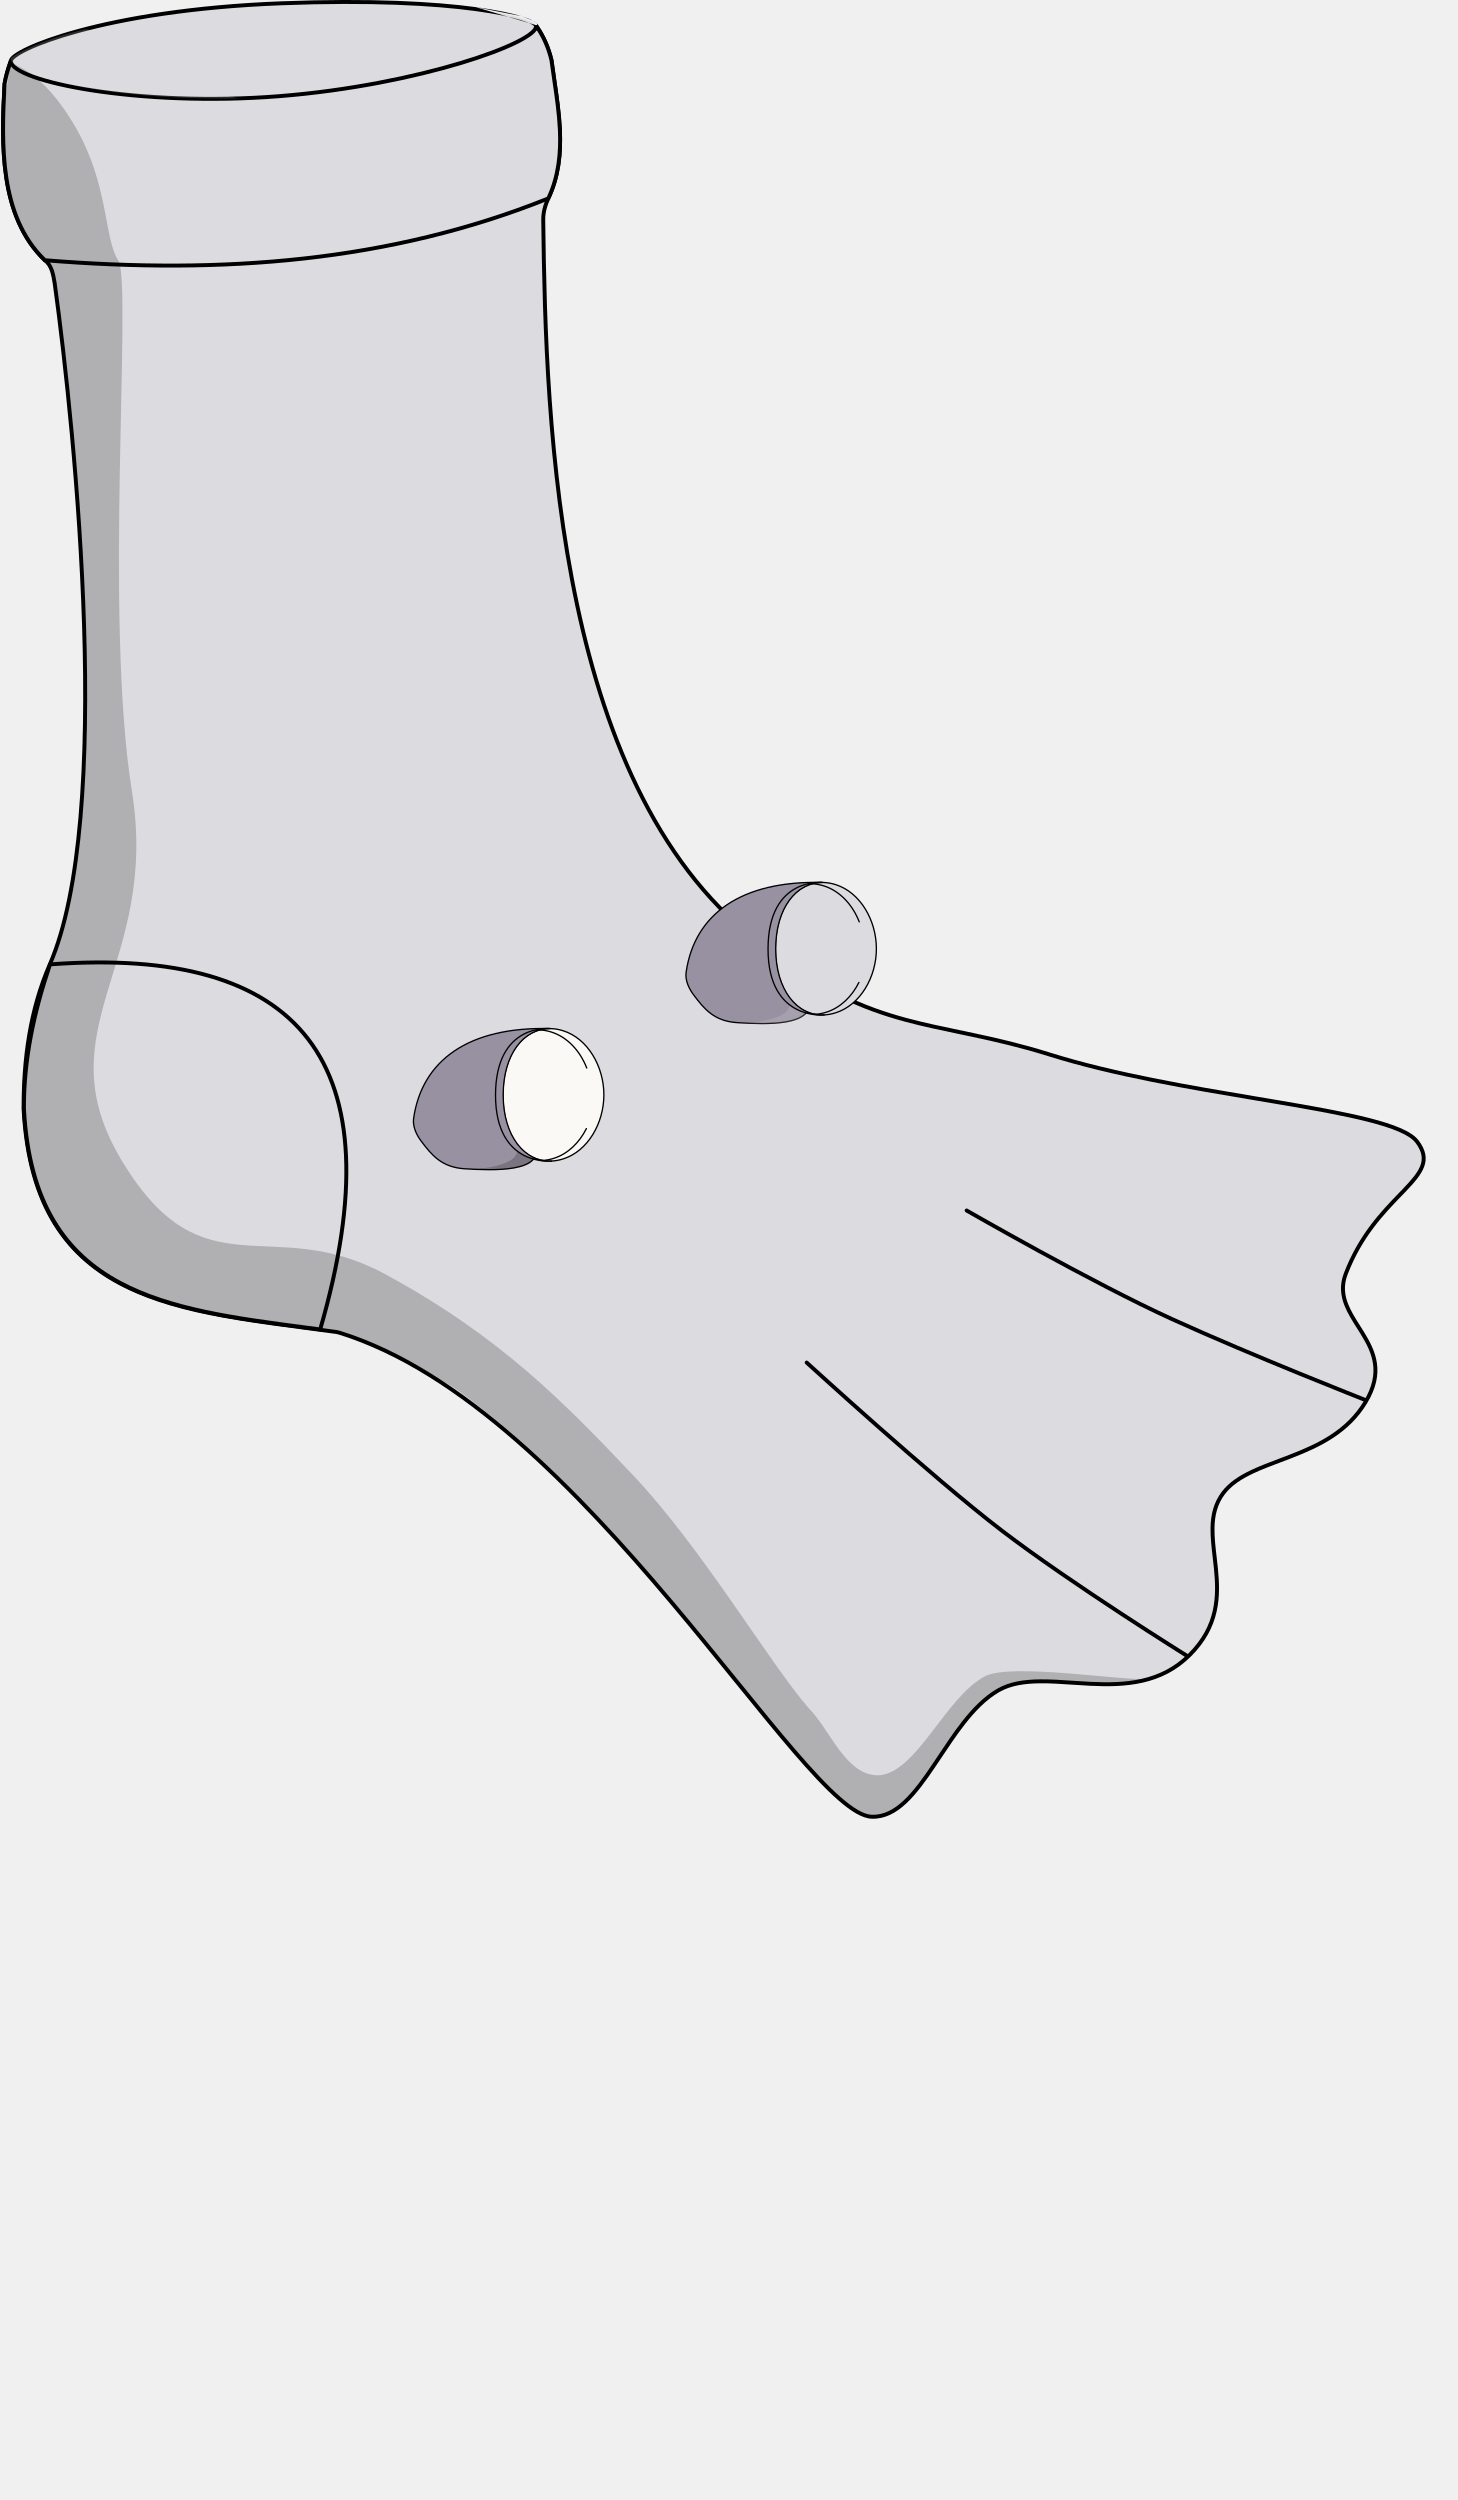
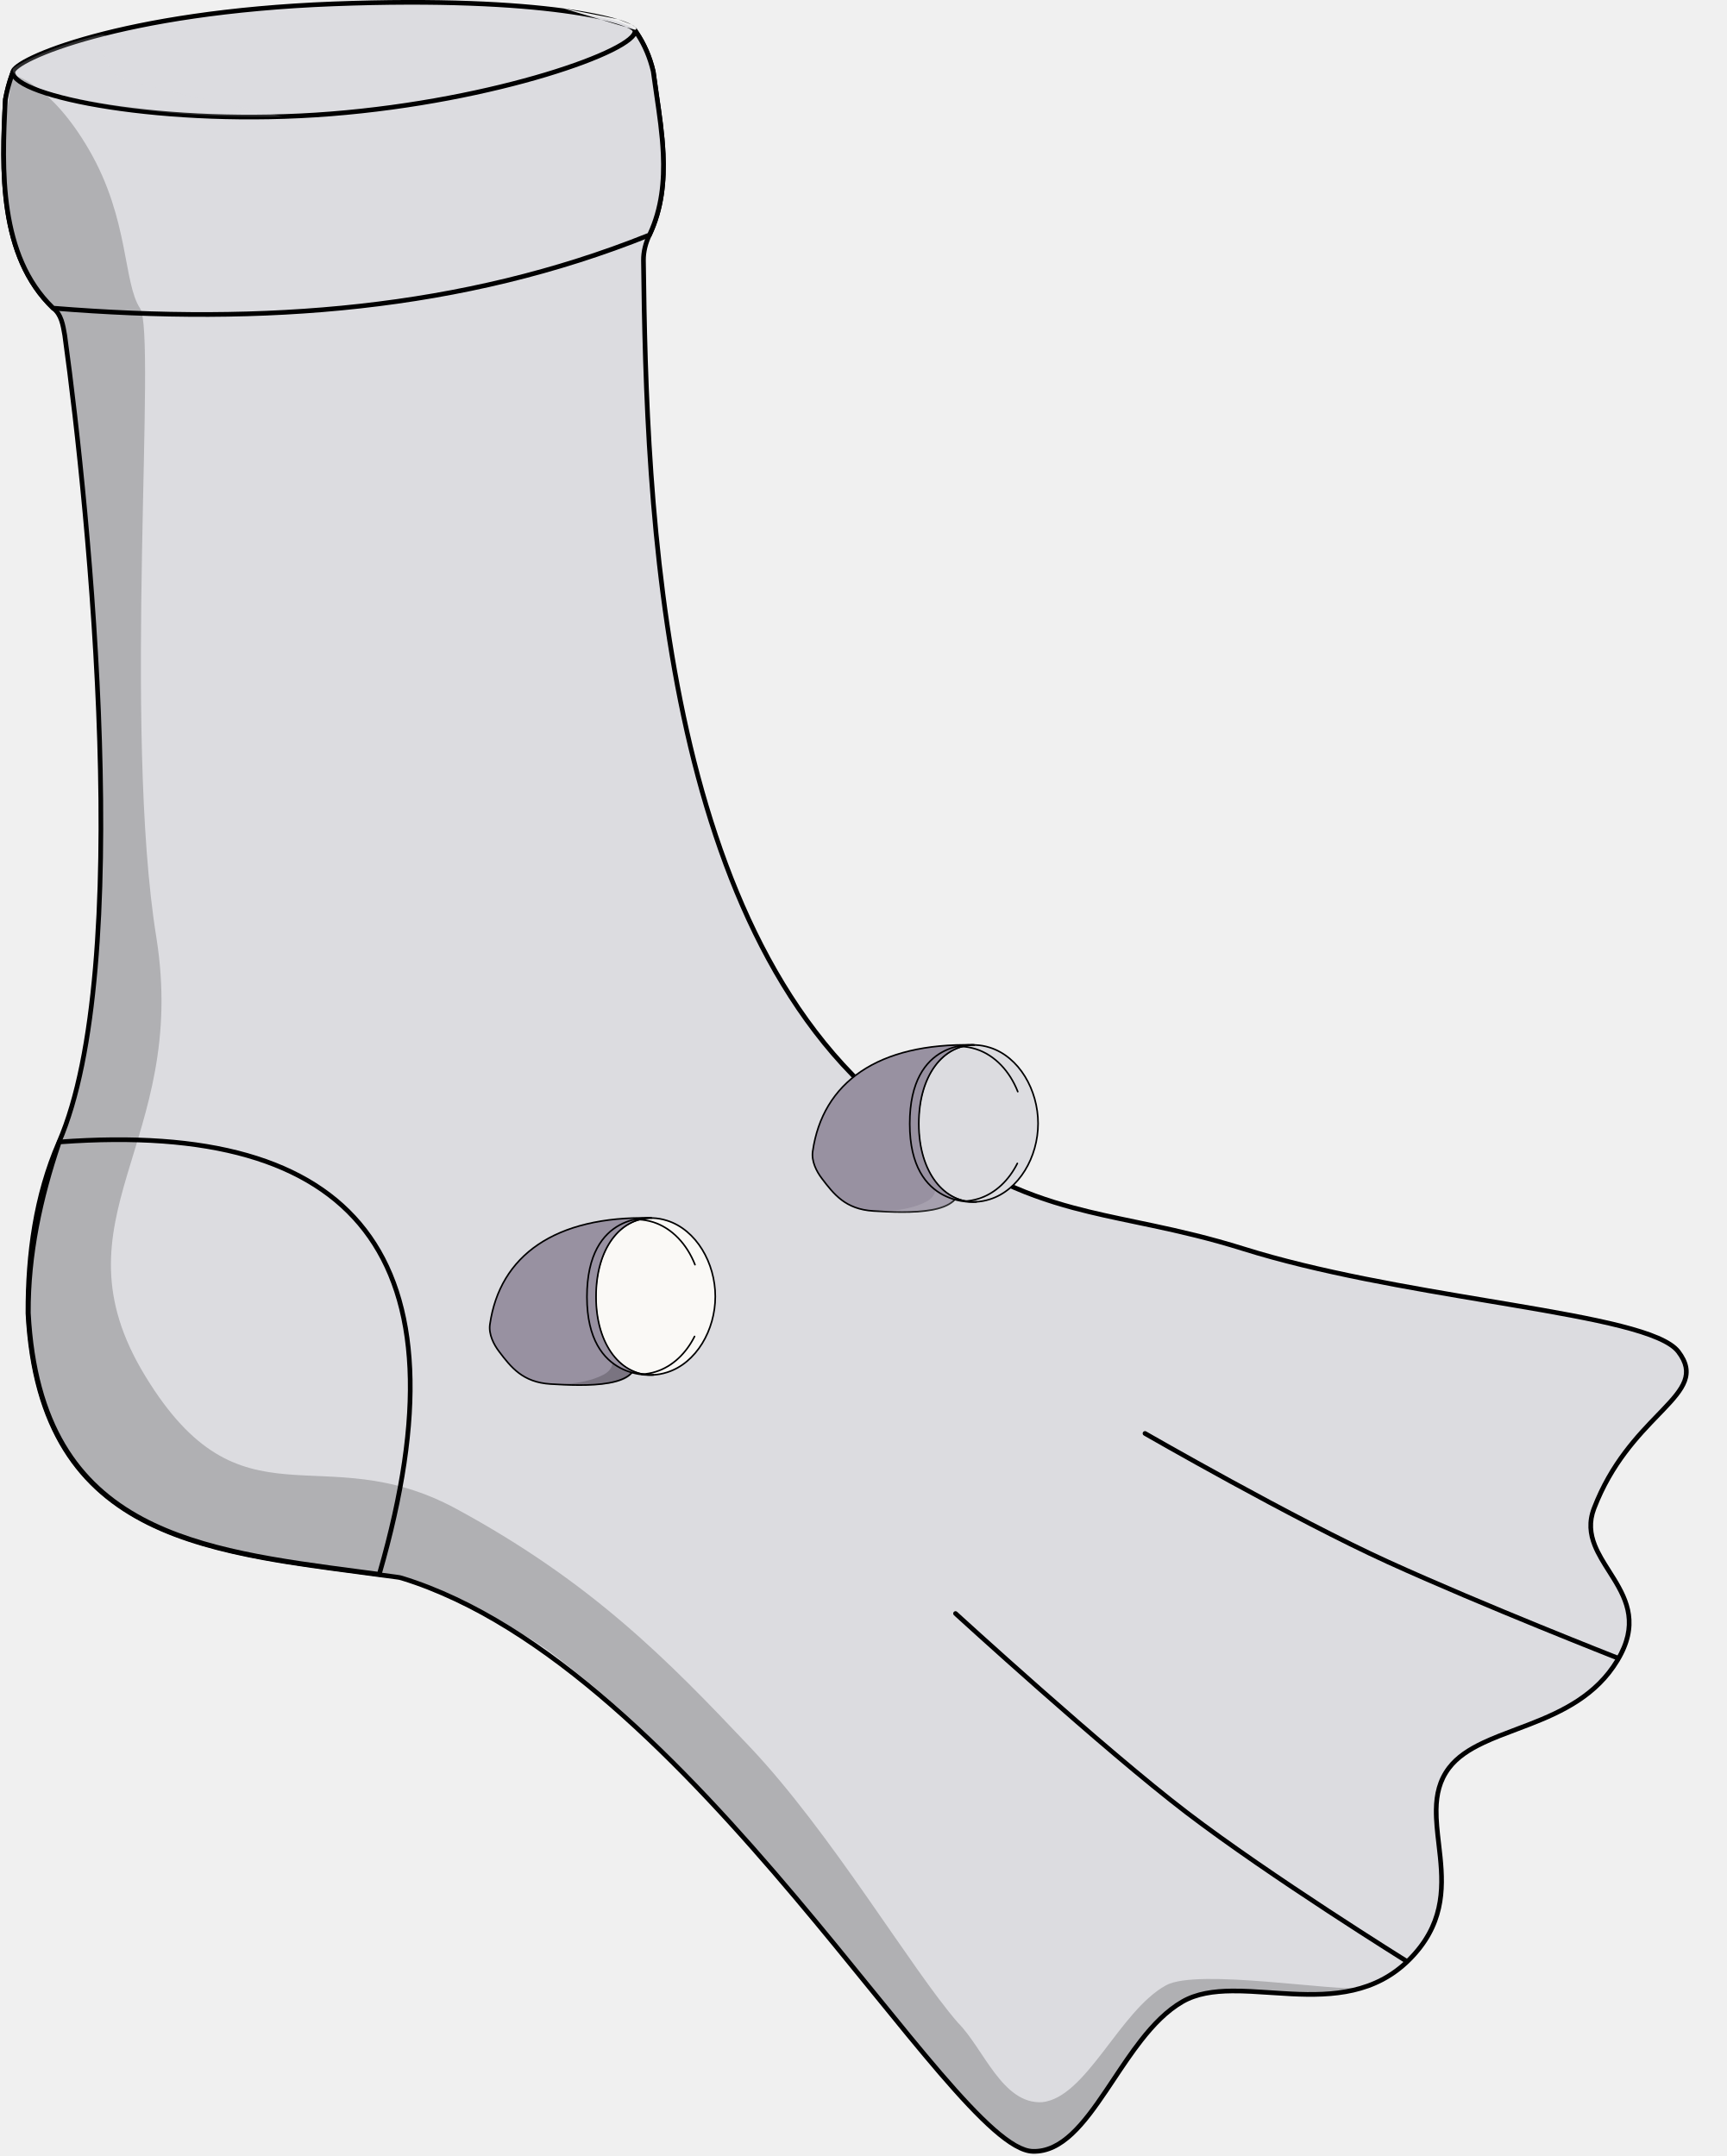
- <svg xmlns="http://www.w3.org/2000/svg" width="369" height="633" viewBox="0 0 369 633" fill="none">
+ <svg xmlns="http://www.w3.org/2000/svg" width="369" height="461" viewBox="0 0 369 461" fill="none">
  <path d="M70.376 23.47C101.127 21.32 126.917 14.51 136.017 6.91C137.667 9.35 138.897 12.12 139.637 15.27C141.127 26.73 144.087 39.11 138.827 50.24C138.017 51.95 137.527 53.8 137.547 55.7C138.167 108.39 141.087 201.51 193.667 239.74C221.697 261.76 237.035 257.998 265.754 267.004C301.366 278.171 352.257 280.504 358.757 289.004C365.961 298.424 348.752 301.698 340.754 322.504C336.248 334.223 354.768 340.004 345.754 355.004C336.74 370.004 316.775 368.798 309.761 378.004C301.553 388.774 315.754 404.504 301.254 419.004C286.754 433.504 264.799 421.071 252.761 428.004C239.498 435.642 233.224 460.386 220.758 460.004C203.254 459.467 147.877 356.53 85.957 337.45C85.647 337.35 85.326 337.28 85.007 337.24C45.746 331.8 8.607 330.56 5.977 280.81C5.927 268.19 7.627 255.67 12.586 244.26C28.797 207 19.157 110.23 13.847 71.73C13.476 69.55 13.117 67.2 11.357 65.89C-0.243 54.75 0.337 36.32 1.147 21.24C1.487 19.34 1.977 17.58 2.567 15.93C12.277 22.38 39.106 25.66 70.347 23.47H70.376Z" fill="#DCDCE0" />
  <path fill-rule="evenodd" clip-rule="evenodd" d="M136.121 6.172L135.696 6.527C131.237 10.251 122.609 13.831 111.191 16.75C99.801 19.661 85.702 21.897 70.359 22.97H70.329L70.312 22.972C54.717 24.065 40.23 23.792 28.44 22.444C16.623 21.092 7.592 18.668 2.843 15.514L2.311 15.16L2.096 15.762C1.497 17.436 1 19.223 0.654 21.152L0.649 21.183L0.647 21.213C0.242 28.75 -0.109 37.176 1.104 45.118C2.317 53.066 5.103 60.578 11.01 66.251L11.033 66.273L11.058 66.291C11.83 66.866 12.314 67.681 12.65 68.648C12.976 69.582 13.151 70.617 13.329 71.671L13.351 71.799C13.352 71.801 13.352 71.804 13.352 71.807C16.006 91.046 19.74 124.841 20.787 158.476C21.31 175.296 21.161 192.067 19.871 206.954C18.579 221.851 16.148 234.821 12.128 244.061C7.132 255.555 5.426 268.149 5.477 280.812L5.477 280.825L5.477 280.837C6.138 293.335 8.968 302.828 13.489 310.114C18.011 317.404 24.204 322.451 31.533 326.089C38.854 329.724 47.312 331.954 56.375 333.616C62.943 334.821 69.852 335.73 76.889 336.657C79.557 337.008 82.244 337.362 84.938 337.736L84.945 337.736C85.234 337.773 85.523 337.836 85.803 337.926L85.809 337.928C101.195 342.669 116.204 352.63 130.352 364.95C144.496 377.267 157.751 391.917 169.631 406.003C175.455 412.909 180.946 419.675 186.049 425.964L186.352 426.337C191.539 432.729 196.323 438.619 200.639 443.638C204.953 448.654 208.812 452.815 212.15 455.742C213.819 457.206 215.37 458.372 216.792 459.183C218.21 459.992 219.534 460.467 220.743 460.504C224.043 460.605 226.895 459.037 229.494 456.605C232.089 454.176 234.484 450.837 236.875 447.291C237.405 446.505 237.936 445.709 238.468 444.909C240.349 442.084 242.26 439.214 244.312 436.588C246.944 433.221 249.776 430.3 253.01 428.437C255.909 426.768 259.435 426.248 263.382 426.212C265.978 426.188 268.709 426.373 271.534 426.564C273.018 426.664 274.529 426.766 276.06 426.841C284.886 427.271 294.196 426.769 301.608 419.358C309.018 411.947 309.081 404.197 308.365 397.055C308.268 396.089 308.157 395.139 308.049 394.204C307.754 391.668 307.472 389.244 307.508 386.923C307.556 383.772 308.193 380.887 310.158 378.307C311.841 376.099 314.319 374.491 317.29 373.088C319.42 372.082 321.765 371.199 324.218 370.275C325.193 369.908 326.186 369.534 327.189 369.143C334.196 366.414 341.583 362.915 346.183 355.262C348.487 351.427 349.053 348.139 348.637 345.176C348.224 342.234 346.847 339.665 345.371 337.262C345.04 336.723 344.705 336.195 344.374 335.672C343.212 333.837 342.099 332.078 341.366 330.233C340.44 327.898 340.148 325.472 341.22 322.684C344.884 313.153 350.495 307.344 354.807 302.879C355.153 302.521 355.49 302.172 355.818 301.83C358.004 299.547 359.809 297.531 360.577 295.46C360.968 294.407 361.094 293.331 360.871 292.198C360.649 291.071 360.087 289.92 359.154 288.7C358.261 287.533 356.657 286.525 354.553 285.617C352.435 284.703 349.746 283.864 346.614 283.066C340.35 281.472 332.246 280.032 323.256 278.511C321.663 278.242 320.042 277.97 318.398 277.694C301.464 274.854 282.097 271.605 265.903 266.527C258.702 264.269 252.34 262.811 246.42 261.552C245.204 261.294 244.007 261.044 242.826 260.797C238.251 259.841 233.911 258.934 229.582 257.77C218.715 254.849 207.935 250.314 193.975 239.347L193.968 239.341L193.961 239.336C167.821 220.33 153.982 187.643 146.611 153.039C139.242 118.447 138.357 82.039 138.047 55.694C138.028 53.885 138.494 52.11 139.278 50.454C141.956 44.789 142.533 38.82 142.262 32.856C142.069 28.597 141.44 24.305 140.826 20.12C140.583 18.462 140.342 16.821 140.132 15.206L140.129 15.181L140.123 15.156C139.37 11.948 138.116 9.122 136.431 6.63L136.121 6.172ZM135.903 7.646C137.364 9.916 138.463 12.473 139.144 15.36C139.358 17.002 139.6 18.655 139.844 20.316C140.455 24.482 141.072 28.696 141.263 32.902C141.53 38.775 140.957 44.562 138.375 50.026C137.539 51.791 137.026 53.716 137.047 55.706C137.357 82.051 138.241 118.549 145.633 153.247C153.021 187.93 166.93 220.914 193.365 240.139C207.432 251.189 218.334 255.782 229.322 258.735C233.681 259.907 238.056 260.822 242.634 261.778C243.812 262.025 245.004 262.274 246.212 262.531C252.121 263.787 258.446 265.237 265.604 267.481C281.868 272.581 301.304 275.841 318.224 278.679C319.872 278.955 321.495 279.228 323.089 279.497C332.085 281.019 340.149 282.453 346.368 284.036C349.477 284.827 352.109 285.651 354.157 286.535C356.22 287.426 357.628 288.35 358.36 289.308C359.228 290.443 359.705 291.455 359.889 292.391C360.073 293.322 359.974 294.21 359.639 295.113C358.956 296.956 357.311 298.825 355.095 301.139C354.768 301.481 354.429 301.831 354.081 302.192C349.765 306.659 344.026 312.598 340.287 322.325C339.106 325.396 339.44 328.087 340.437 330.601C341.207 332.543 342.389 334.408 343.559 336.256C343.883 336.767 344.206 337.276 344.519 337.786C345.983 340.168 347.264 342.589 347.647 345.315C348.027 348.022 347.528 351.081 345.325 354.747C340.911 362.093 333.808 365.492 326.826 368.211C325.849 368.592 324.872 368.96 323.904 369.324C321.436 370.254 319.032 371.16 316.863 372.184C313.835 373.613 311.188 375.306 309.363 377.701C307.225 380.507 306.559 383.626 306.508 386.907C306.471 389.3 306.764 391.821 307.062 394.38C307.169 395.301 307.277 396.228 307.37 397.155C308.076 404.196 307.99 411.561 300.9 418.651C293.812 425.739 284.894 426.27 276.108 425.842C274.621 425.77 273.132 425.669 271.656 425.57C268.805 425.377 266.005 425.188 263.373 425.212C259.364 425.248 255.632 425.774 252.511 427.571C249.114 429.527 246.188 432.564 243.524 435.972C241.446 438.631 239.507 441.544 237.623 444.374C237.094 445.169 236.569 445.958 236.046 446.732C233.653 450.28 231.313 453.532 228.811 455.874C226.313 458.212 223.706 459.594 220.773 459.504C219.794 459.474 218.634 459.082 217.287 458.315C215.945 457.549 214.451 456.43 212.809 454.991C209.527 452.111 205.704 447.994 201.397 442.986C197.093 437.98 192.318 432.102 187.129 425.707L186.823 425.331C181.722 419.044 176.226 412.271 170.395 405.359C158.503 391.258 145.21 376.563 131.009 364.196C116.811 351.833 101.68 341.773 86.106 336.973C85.768 336.865 85.421 336.789 85.073 336.745C85.072 336.745 85.07 336.744 85.069 336.744L85.007 337.24L85.075 336.745C85.075 336.745 85.074 336.745 85.073 336.745C82.364 336.369 79.668 336.014 76.995 335.662C69.967 334.737 63.096 333.832 56.555 332.632C47.53 330.977 39.178 328.768 31.978 325.194C24.785 321.623 18.746 316.692 14.338 309.587C9.93 302.481 7.132 293.166 6.476 280.796C6.476 280.8 6.477 280.804 6.477 280.808L5.977 280.81L6.476 280.784C6.476 280.788 6.476 280.792 6.476 280.796C6.428 268.224 8.123 255.782 13.045 244.46C17.13 235.07 19.573 221.971 20.867 207.041C22.162 192.101 22.31 175.287 21.786 158.445C20.738 124.76 16.998 90.924 14.342 71.662L14.341 71.654L14.339 71.647L14.311 71.477C14.136 70.447 13.948 69.335 13.595 68.32C13.223 67.249 12.653 66.242 11.681 65.509C11.688 65.516 11.696 65.523 11.703 65.53L11.357 65.89L11.655 65.489C11.664 65.496 11.672 65.502 11.681 65.509C6.004 60.044 3.285 52.78 2.092 44.967C0.899 37.151 1.24 28.833 1.644 21.298C1.642 21.308 1.641 21.318 1.639 21.328L1.147 21.24L1.646 21.267C1.645 21.277 1.645 21.288 1.644 21.298C1.938 19.665 2.344 18.137 2.831 16.693C2.645 16.578 2.465 16.463 2.29 16.347L2.567 15.93L3.037 16.099C2.967 16.295 2.898 16.493 2.831 16.693C7.907 19.813 16.908 22.131 28.326 23.437C40.183 24.793 54.725 25.066 70.364 23.97H70.347V23.47L70.382 23.969C70.38 23.969 70.378 23.969 70.376 23.97C70.372 23.97 70.368 23.97 70.364 23.97H70.394L70.411 23.969C85.811 22.892 99.977 20.648 111.439 17.718C122.532 14.883 131.158 11.389 135.903 7.646Z" fill="black" />
  <path d="M12.668 244.191C8.668 255.971 5.998 268.121 6.058 280.741C8.598 328.791 43.328 331.591 81.068 336.621C100.848 268.371 75.858 239.481 12.678 244.181L12.668 244.191Z" fill="#DCDCE0" />
  <path fill-rule="evenodd" clip-rule="evenodd" d="M80.707 336.068C79.51 335.909 78.316 335.752 77.127 335.595C59.692 333.301 43.252 331.138 30.599 324.372C23.809 320.741 18.123 315.789 13.973 308.781C9.823 301.771 7.191 292.674 6.558 280.726C6.501 268.291 9.109 256.302 13.039 244.655C44.408 242.374 66.114 248.442 77.587 263.349C89.06 278.257 90.456 302.199 80.707 336.068ZM78.38 262.739C66.548 247.366 44.278 241.328 12.641 243.682L12.456 243.696L12.232 243.919L12.195 244.03C8.183 255.844 5.498 268.051 5.558 280.743L5.558 280.755L5.559 280.767C6.197 292.838 8.859 302.106 13.113 309.29C17.369 316.478 23.201 321.55 30.128 325.254C42.949 332.11 59.57 334.296 76.944 336.58C78.292 336.757 79.646 336.935 81.002 337.116L81.429 337.173L81.549 336.76C91.449 302.598 90.205 278.104 78.38 262.739Z" fill="black" />
  <path d="M70.378 23.47C101.128 21.32 126.918 14.51 136.018 6.91C137.668 9.35 138.898 12.12 139.638 15.27C141.128 26.73 144.088 39.11 138.828 50.24C98.888 66.28 56.298 69.55 11.368 65.89C-0.232 54.75 0.348 36.32 1.158 21.24C1.498 19.34 1.988 17.58 2.578 15.93C12.288 22.38 39.118 25.66 70.358 23.47H70.378Z" fill="#DCDCE0" />
  <path fill-rule="evenodd" clip-rule="evenodd" d="M136.122 6.172L135.697 6.527C131.239 10.251 122.61 13.831 111.193 16.75C99.802 19.661 85.704 21.897 70.361 22.97H70.341L70.323 22.972C54.728 24.065 40.242 23.792 28.451 22.444C16.634 21.092 7.603 18.668 2.855 15.514L2.322 15.16L2.107 15.762C1.509 17.436 1.011 19.223 0.666 21.152L0.66 21.183L0.659 21.213C0.254 28.75 -0.098 37.176 1.115 45.118C2.328 53.066 5.114 60.578 11.022 66.251L11.15 66.374L11.327 66.389C56.305 70.053 98.979 66.782 139.014 50.704L139.196 50.631L139.28 50.454C141.958 44.788 142.535 38.82 142.264 32.856C142.07 28.597 141.441 24.305 140.827 20.12C140.584 18.462 140.344 16.821 140.134 15.206L140.131 15.181L140.125 15.156C139.371 11.948 138.117 9.122 136.432 6.63L136.122 6.172ZM135.904 7.646C137.365 9.916 138.464 12.473 139.145 15.36C139.359 17.002 139.602 18.655 139.845 20.316C140.456 24.482 141.074 28.696 141.265 32.902C141.529 38.712 140.971 44.438 138.459 49.85C98.719 65.767 56.334 69.034 11.587 65.406C5.981 59.954 3.289 52.732 2.103 44.967C0.91 37.151 1.251 28.833 1.656 21.298C1.949 19.665 2.356 18.137 2.843 16.693C7.918 19.813 16.919 22.131 28.337 23.437C40.195 24.793 54.737 25.066 70.376 23.97H70.395L70.413 23.969C85.813 22.892 99.978 20.648 111.441 17.718C122.534 14.883 131.16 11.389 135.904 7.646Z" fill="black" />
  <path d="M2.759 15.44C2.759 20.64 35.329 27.17 70.729 24.35C106.139 21.54 136.199 10.69 135.729 6.58C135.499 4.56 116.589 -0.9 71.289 0.83C25.989 2.56 2.749 12.79 2.749 15.43L2.759 15.44Z" fill="#DCDCE0" />
-   <path fill-rule="evenodd" clip-rule="evenodd" d="M135.234 6.654C135.239 6.753 135.206 6.913 135.049 7.149C134.883 7.399 134.608 7.691 134.206 8.022C133.402 8.682 132.167 9.435 130.528 10.247C127.257 11.869 122.466 13.689 116.54 15.474C104.69 19.041 88.358 22.449 70.689 23.851L70.689 23.851C53.028 25.258 36.074 24.332 23.545 22.408C17.277 21.446 12.135 20.236 8.571 18.952C6.785 18.309 5.422 17.656 4.514 17.021C3.576 16.366 3.259 15.826 3.259 15.44V15.398C3.274 15.359 3.312 15.283 3.407 15.167C3.552 14.991 3.789 14.772 4.133 14.517C4.82 14.009 5.872 13.402 7.301 12.731C10.153 11.389 14.444 9.818 20.162 8.271C31.594 5.178 48.691 2.193 71.308 1.329C93.937 0.465 109.96 1.398 120.343 2.794C125.537 3.493 129.309 4.306 131.787 5.064C133.029 5.444 133.928 5.805 134.514 6.122C134.808 6.281 135.005 6.419 135.125 6.53C135.2 6.6 135.226 6.641 135.234 6.654ZM120.477 1.803C110.023 0.397 93.941 -0.536 71.27 0.33C48.587 1.196 31.414 4.191 19.901 7.306C14.146 8.863 9.796 10.452 6.875 11.826C5.417 12.511 4.3 13.15 3.538 13.714C3.159 13.994 2.852 14.268 2.635 14.532C2.428 14.784 2.249 15.091 2.249 15.43V15.637L2.273 15.661C2.375 16.483 3.039 17.211 3.941 17.841C4.953 18.548 6.41 19.237 8.232 19.893C11.88 21.207 17.093 22.429 23.393 23.396C35.998 25.332 53.03 26.261 70.769 24.848C88.51 23.44 104.912 20.019 116.828 16.431C122.784 14.638 127.633 12.799 130.973 11.143C132.639 10.316 133.952 9.525 134.841 8.794C135.285 8.43 135.641 8.065 135.882 7.702C136.121 7.342 136.273 6.94 136.226 6.523M120.477 1.803C125.702 2.506 129.532 3.328 132.08 4.108ZM132.08 4.108C133.351 4.497 134.321 4.88 134.99 5.242ZM134.99 5.242C135.323 5.422 135.6 5.607 135.805 5.797ZM135.805 5.797C135.999 5.977 136.191 6.22 136.226 6.523Z" fill="black" />
+   <path fill-rule="evenodd" clip-rule="evenodd" d="M135.234 6.654C135.239 6.753 135.206 6.913 135.049 7.149C134.883 7.399 134.608 7.691 134.206 8.022C133.402 8.682 132.167 9.435 130.528 10.247C127.257 11.869 122.466 13.689 116.54 15.474C104.69 19.041 88.358 22.449 70.689 23.851L70.689 23.851C53.028 25.258 36.074 24.332 23.545 22.408C17.277 21.446 12.135 20.236 8.571 18.952C6.785 18.309 5.422 17.656 4.514 17.021C3.576 16.366 3.259 15.826 3.259 15.44V15.398C3.274 15.359 3.312 15.283 3.407 15.167C3.552 14.991 3.789 14.772 4.133 14.517C4.82 14.009 5.872 13.402 7.301 12.731C10.153 11.389 14.444 9.818 20.162 8.271C31.594 5.178 48.691 2.193 71.308 1.329C93.937 0.465 109.96 1.398 120.343 2.794C125.537 3.493 129.309 4.306 131.787 5.064C133.029 5.444 133.928 5.805 134.514 6.122C134.808 6.281 135.005 6.419 135.125 6.53C135.2 6.6 135.226 6.641 135.234 6.654ZM120.477 1.803C110.023 0.397 93.941 -0.536 71.27 0.33C48.587 1.196 31.414 4.191 19.901 7.306C14.146 8.863 9.796 10.452 6.875 11.826C5.417 12.511 4.3 13.15 3.538 13.714C3.159 13.994 2.852 14.268 2.635 14.532C2.428 14.784 2.249 15.091 2.249 15.43V15.637L2.273 15.661C2.375 16.483 3.039 17.211 3.941 17.841C4.953 18.548 6.41 19.237 8.232 19.893C11.88 21.207 17.093 22.429 23.393 23.396C35.998 25.332 53.03 26.261 70.769 24.848C88.51 23.44 104.912 20.019 116.828 16.431C122.784 14.638 127.633 12.799 130.973 11.143C132.639 10.316 133.952 9.525 134.841 8.794C135.285 8.43 135.641 8.065 135.882 7.702C136.121 7.342 136.273 6.94 136.226 6.523M120.477 1.803C125.702 2.506 129.532 3.328 132.08 4.108L120.477 1.803ZM132.08 4.108C133.351 4.497 134.321 4.88 134.99 5.242L132.08 4.108ZM134.99 5.242C135.323 5.422 135.6 5.607 135.805 5.797L134.99 5.242ZM135.805 5.797C135.999 5.977 136.191 6.22 136.226 6.523L135.805 5.797Z" fill="black" />
  <path opacity="0.2" d="M188.263 427.996C176.263 413.866 151.765 380.496 124.265 358.496C114.265 350.496 113.762 349.496 85.971 337.451C85.661 337.351 85.341 337.281 85.021 337.241C45.761 331.801 8.622 330.561 5.992 280.811C5.942 268.191 7.892 255.771 12.601 244.261C28.181 206.221 19.172 110.231 13.862 71.731C13.492 69.551 13.132 67.201 11.371 65.891C1.702 56.601 0.502 42.241 0.832 28.991C0.902 26.351 2.452 18.451 2.592 15.941C2.592 15.941 10.662 17.491 19.142 32.221C27.622 46.951 26.321 60.441 29.941 65.931C33.561 71.421 26.261 155.911 33.401 200.301C40.541 244.691 10.441 260.411 31.051 294.231C51.661 328.051 68.632 306.921 97.611 322.661C126.591 338.401 142.765 354.996 160.265 373.496C177.765 391.996 194.765 420.996 204.765 432.496C210.265 437.996 214.239 449.961 222.765 449.496C232.265 448.496 239.265 429.996 249.257 424.496C255.995 420.788 286.258 425.996 290.76 424.996C293.026 425.608 281.759 427.496 274.259 425.996C266.763 425.996 258.758 423.496 248.763 430.496C240.763 437.496 231.265 461.511 221.765 459.996C212.169 458.466 200.057 442.701 193.263 433.996C190.498 430.452 188.263 427.996 188.263 427.996Z" fill="black" />
  <path opacity="0.2" d="M2.748 14.761C2.058 18.28 23.157 25.421 60.438 24.921C51.328 22.75 27.198 18.16 24.567 15.82C19.317 11.14 25.207 6.551 20.997 7.551C10.217 10.111 2.868 14.181 2.758 14.771L2.748 14.761Z" fill="#DCDCE0" />
  <path fill-rule="evenodd" clip-rule="evenodd" d="M245.007 306.067C244.768 305.929 244.462 306.011 244.324 306.251C244.187 306.49 244.269 306.796 244.508 306.933L244.758 306.5L245.007 306.067ZM345.758 354.5C345.94 354.035 345.94 354.035 345.94 354.034L345.615 353.907C345.4 353.822 345.083 353.697 344.673 353.535C343.851 353.21 342.655 352.736 341.156 352.138C338.157 350.942 333.946 349.251 329.097 347.269C319.399 343.306 307.156 338.184 296.965 333.545C286.863 328.947 273.877 322.08 263.408 316.357C258.176 313.497 253.575 310.924 250.282 309.066C248.636 308.137 247.317 307.387 246.41 306.87C245.956 306.611 245.605 306.41 245.368 306.274L245.009 306.068L245.007 306.067C245.007 306.067 245.007 306.067 244.758 306.5C244.508 306.933 244.508 306.933 244.508 306.933L244.871 307.141C245.109 307.278 245.46 307.479 245.914 307.738C246.823 308.257 248.143 309.007 249.791 309.937C253.086 311.796 257.691 314.371 262.929 317.235C273.4 322.959 286.414 329.841 296.551 334.455C306.76 339.102 319.017 344.23 328.719 348.195C333.57 350.178 337.784 351.87 340.785 353.067C342.286 353.666 343.483 354.14 344.305 354.465C344.716 354.628 345.034 354.753 345.248 354.837L345.574 354.965L345.575 354.965C345.575 354.966 345.575 354.966 345.758 354.5ZM345.758 354.5L345.94 354.034C346.197 354.135 346.324 354.426 346.223 354.683C346.122 354.94 345.832 355.066 345.575 354.965L345.758 354.5Z" fill="black" />
  <path fill-rule="evenodd" clip-rule="evenodd" d="M204.593 344.634C204.389 344.447 204.073 344.461 203.886 344.665C203.7 344.869 203.714 345.185 203.918 345.371L204.255 345.002L204.593 344.634ZM300.755 419.39C301.019 418.965 301.019 418.965 301.019 418.965L300.687 418.758C300.468 418.622 300.145 418.419 299.728 418.157C298.894 417.633 297.682 416.869 296.171 415.909C293.151 413.989 288.938 411.288 284.168 408.162C274.627 401.908 262.87 393.96 253.98 387.166C245.162 380.427 232.818 369.798 222.671 360.845C217.6 356.37 213.08 352.317 209.828 349.383C208.202 347.916 206.893 346.728 205.99 345.908C205.539 345.497 205.19 345.179 204.953 344.963L204.593 344.634C204.592 344.633 204.593 344.634 204.255 345.002C203.918 345.371 203.917 345.371 203.918 345.371L204.279 345.701C204.516 345.918 204.866 346.237 205.318 346.647C206.221 347.469 207.531 348.657 209.158 350.125C212.412 353.061 216.935 357.117 222.01 361.595C232.157 370.547 244.524 381.198 253.373 387.961C262.293 394.777 274.075 402.742 283.62 408.999C288.394 412.128 292.611 414.832 295.635 416.753C297.147 417.714 298.36 418.479 299.196 419.004C299.614 419.267 299.938 419.469 300.157 419.606L300.489 419.814L300.49 419.814C300.49 419.814 300.49 419.814 300.755 419.39ZM300.755 419.39L301.019 418.965C301.253 419.111 301.325 419.42 301.179 419.654C301.033 419.889 300.725 419.96 300.49 419.814L300.755 419.39Z" fill="black" />
  <g clip-path="url(#clip0_4969_302687)">
    <path d="M208.121 223.432C187.611 222.964 175.849 231.483 173.728 246.17C173.417 248.318 174.555 250.506 175.702 252.008C178.241 255.351 180.731 258.572 186.686 258.936C193.902 259.372 206.729 259.937 204.714 252.791" fill="#9891A1" />
    <path d="M208.121 223.432C187.611 222.964 175.849 231.483 173.728 246.17C173.417 248.318 174.555 250.506 175.702 252.008C178.241 255.351 180.731 258.572 186.686 258.936C193.902 259.372 206.729 259.937 204.714 252.791" stroke="black" stroke-width="0.339" stroke-miterlimit="10" stroke-linecap="round" />
    <path opacity="0.2" d="M186.666 258.946C193.866 259.544 213.425 259.915 198.608 250.734C198.608 250.734 202.089 254.893 197.879 257.008C193.145 259.398 186.658 258.946 186.658 258.946H186.666Z" fill="#DCDCE0" />
    <path d="M196.331 240.273C196.331 252.239 203.317 259.054 211.59 256.438C217.848 254.468 221.902 247.379 221.902 240.217C221.902 233.055 217.848 225.965 211.59 223.987C203.317 221.371 196.331 228.307 196.331 240.273Z" fill="#DCDCE0" stroke="black" stroke-width="0.339" stroke-miterlimit="10" stroke-linecap="round" />
    <path d="M217.562 233.415C215.883 229.127 212.714 225.607 208.594 224.307C207.562 223.984 206.546 223.806 205.563 223.766" fill="#DCDCE0" />
    <path d="M217.562 233.415C215.883 229.127 212.714 225.607 208.594 224.307C207.562 223.984 206.546 223.806 205.563 223.766" stroke="black" stroke-width="0.339" stroke-miterlimit="10" stroke-linecap="round" />
    <path d="M217.473 248.758C215.687 252.327 212.812 255.161 209.2 256.299C208.168 256.622 207.152 256.8 206.169 256.84" stroke="black" stroke-width="0.339" stroke-miterlimit="10" stroke-linecap="round" />
    <path d="M194.467 240.308C194.459 221.858 208.383 223.44 208.383 223.44C201.626 223.351 196.408 229.932 196.408 240.275C196.408 250.619 201.839 257.377 208.801 256.981C208.801 256.981 194.475 258.636 194.467 240.308Z" fill="#9891A1" stroke="black" stroke-width="0.339" stroke-miterlimit="10" stroke-linecap="round" />
  </g>
  <g clip-path="url(#clip1_4969_302687)">
    <path d="M139.121 260.432C118.611 259.964 106.849 268.483 104.728 283.17C104.417 285.318 105.555 287.506 106.702 289.008C109.241 292.351 111.731 295.572 117.686 295.936C124.902 296.372 137.729 296.937 135.714 289.791" fill="#9891A1" />
    <path d="M139.121 260.432C118.611 259.964 106.849 268.483 104.728 283.17C104.417 285.318 105.555 287.506 106.702 289.008C109.241 292.351 111.731 295.572 117.686 295.936C124.902 296.372 137.729 296.937 135.714 289.791" stroke="black" stroke-width="0.339" stroke-miterlimit="10" stroke-linecap="round" />
    <path opacity="0.2" d="M117.666 295.946C124.866 296.544 144.425 296.915 129.608 287.734C129.608 287.734 133.089 291.893 128.879 294.008C124.145 296.398 117.658 295.946 117.658 295.946H117.666Z" fill="black" />
    <path d="M127.331 277.273C127.331 289.239 134.317 296.054 142.59 293.438C148.848 291.468 152.902 284.379 152.902 277.217C152.902 270.055 148.848 262.965 142.59 260.987C134.317 258.371 127.331 265.307 127.331 277.273Z" fill="#FAF9F6" stroke="black" stroke-width="0.339" stroke-miterlimit="10" stroke-linecap="round" />
    <path d="M148.562 270.415C146.883 266.127 143.714 262.607 139.594 261.307C138.562 260.984 137.546 260.806 136.563 260.766" stroke="black" stroke-width="0.339" stroke-miterlimit="10" stroke-linecap="round" />
    <path d="M148.473 285.758C146.687 289.327 143.812 292.161 140.2 293.299C139.168 293.622 138.152 293.8 137.169 293.84" stroke="black" stroke-width="0.339" stroke-miterlimit="10" stroke-linecap="round" />
    <path d="M125.467 277.308C125.459 258.858 139.383 260.44 139.383 260.44C132.626 260.351 127.408 266.932 127.408 277.275C127.408 287.619 132.839 294.377 139.801 293.981C139.801 293.981 125.475 295.636 125.467 277.308Z" fill="#9891A1" stroke="black" stroke-width="0.339" stroke-miterlimit="10" stroke-linecap="round" />
  </g>
  <defs>
    <clipPath id="clip0_4969_302687">
      <rect width="49.038" height="36.956" fill="white" transform="matrix(-1 0 0 1 222.293 223)" />
    </clipPath>
    <clipPath id="clip1_4969_302687">
      <rect width="49.038" height="36.956" fill="white" transform="matrix(-1 0 0 1 153.293 260)" />
    </clipPath>
  </defs>
</svg>
